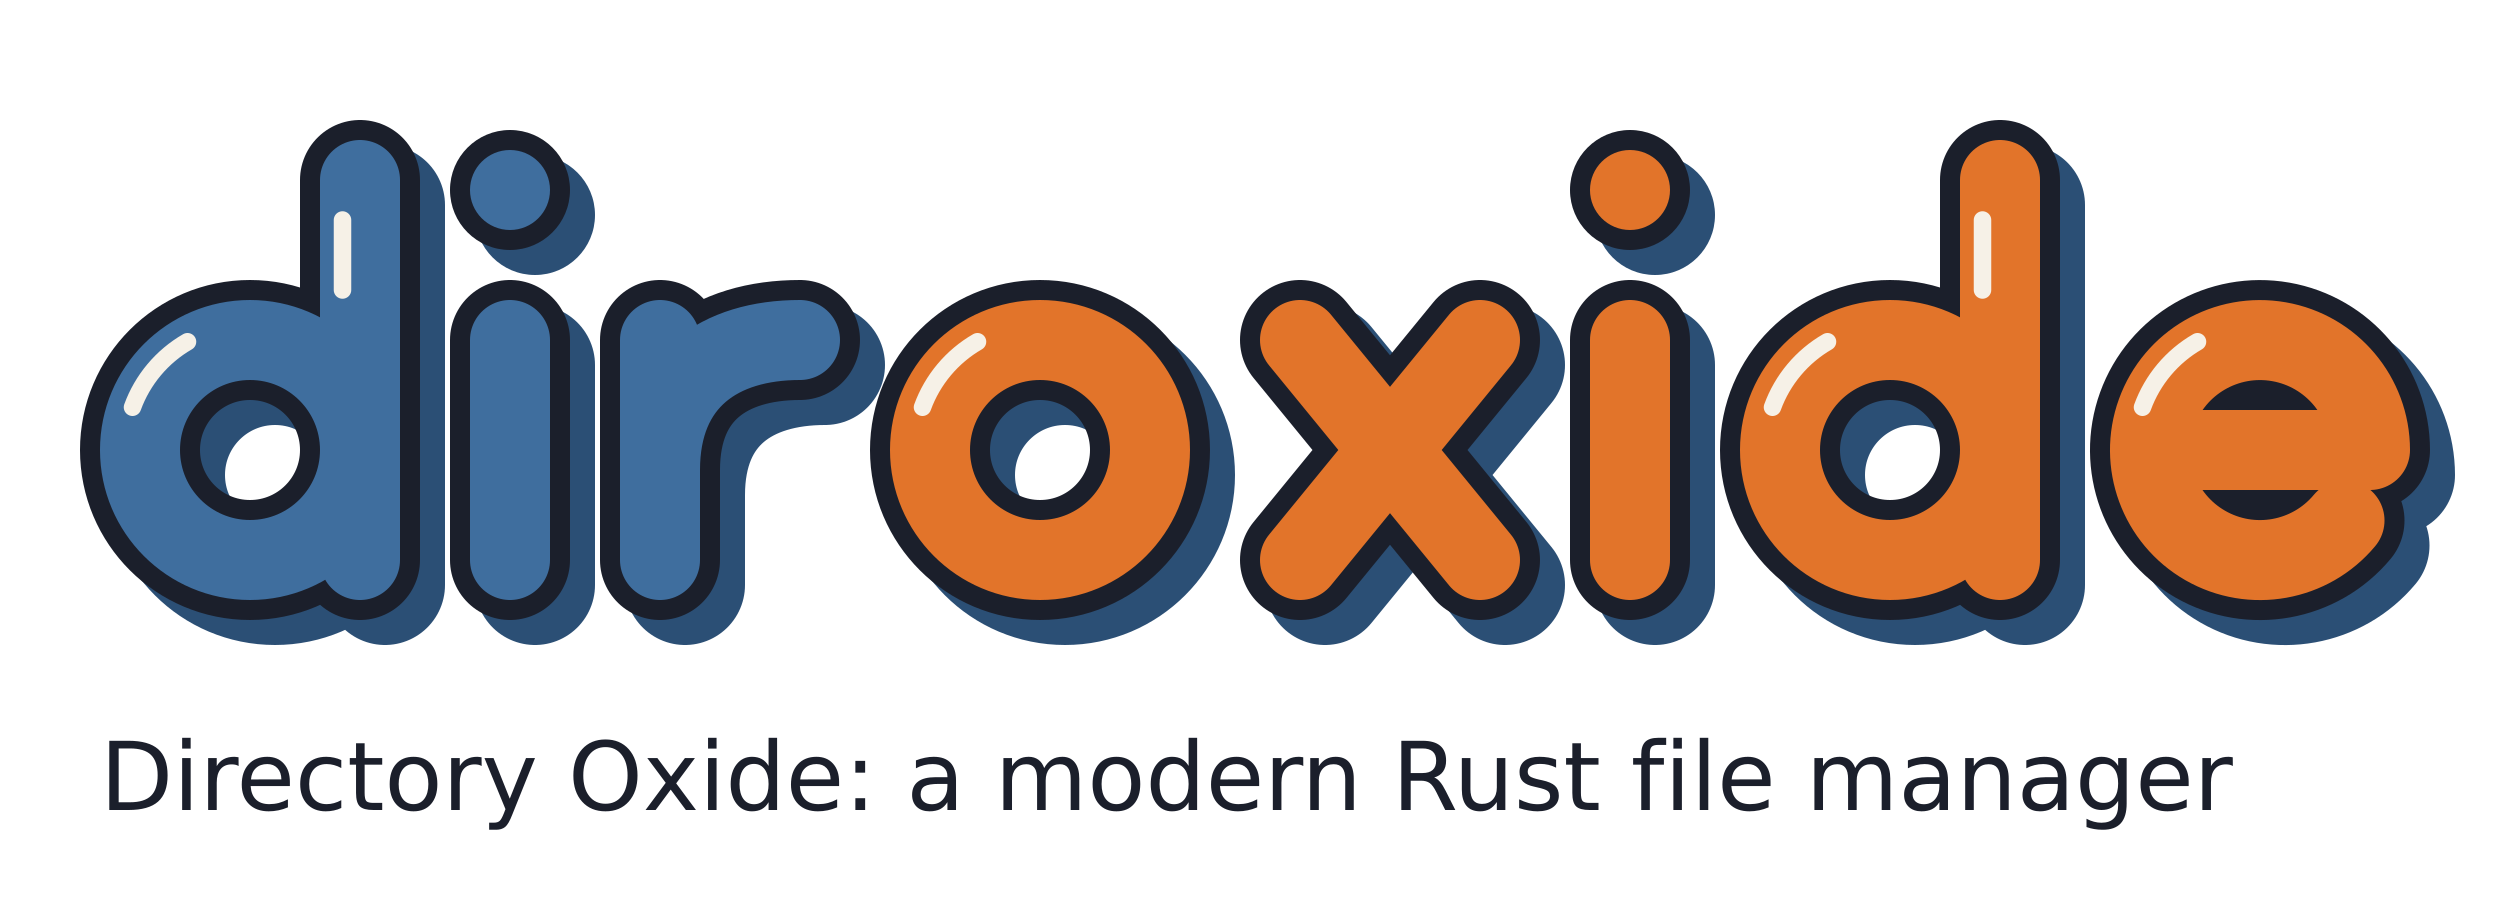
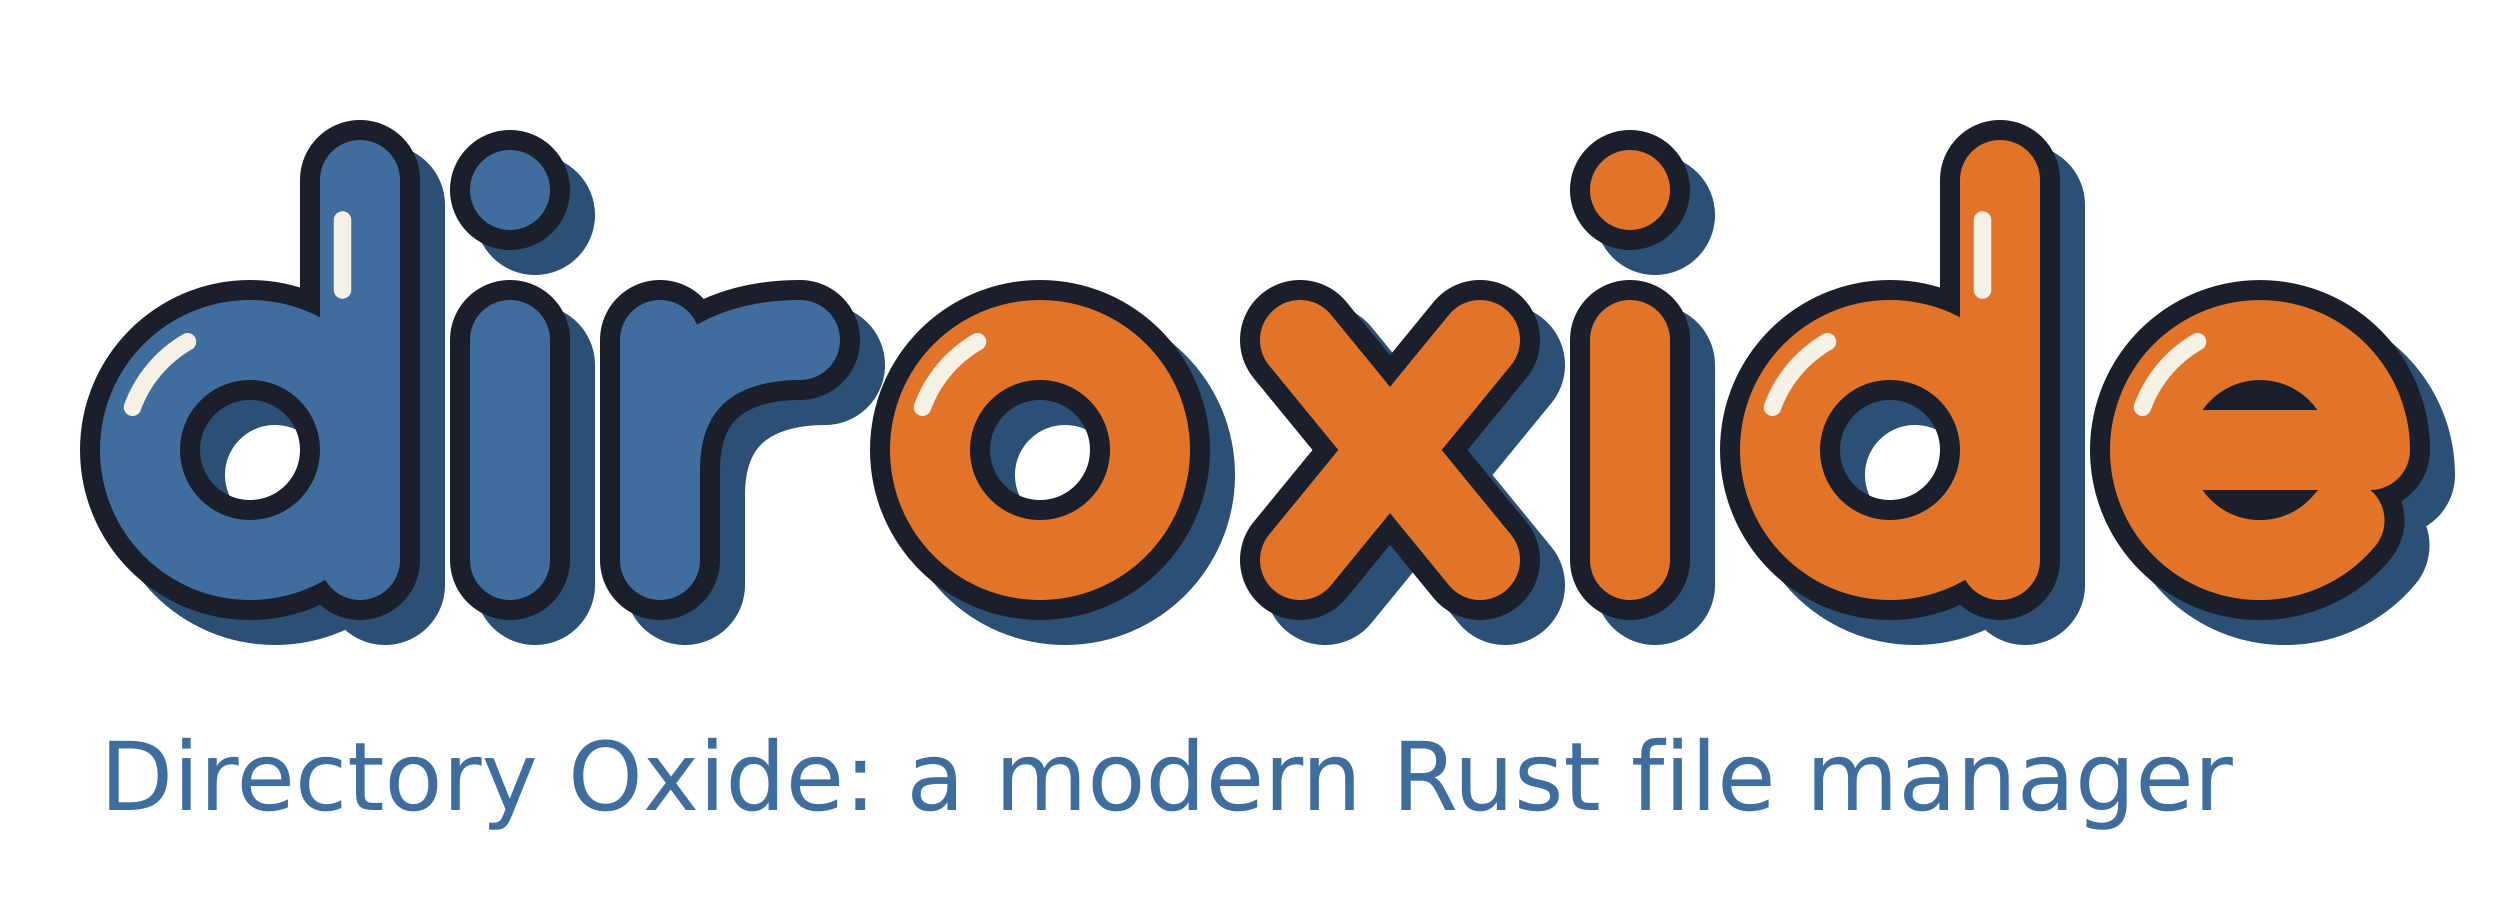
<svg xmlns="http://www.w3.org/2000/svg" viewBox="0 0 500 180" width="500" height="180" role="img" aria-labelledby="w-title w-desc">
  <defs>
    <style>
      .gl { fill: none; stroke-linecap: round; stroke-linejoin: round; }
+       /* The tagline is never black: steel blue on a light page, pale steel on a dark one. */
+       .tag { fill: #3f6e9e; }
+       @media (prefers-color-scheme: dark) { .tag { fill: #7ea6cc; } }
    </style>
  </defs>
  <g transform="translate(5 5)" class="gl" stroke="#2b4f75" stroke-width="24">
    <path d="M 72 90 A 22 22 0 1 1 28 90 A 22 22 0 1 1 72 90 Z M 72 36 L 72 112 M 102 68 L 102 112 M 132 68 L 132 112 M 132 94 C 132 76 144 68 160 68" />
    <path d="M 230 90 A 22 22 0 1 1 186 90 A 22 22 0 1 1 230 90 Z M 260 68 L 296 112 M 296 68 L 260 112 M 326 68 L 326 112 M 400 90 A 22 22 0 1 1 356 90 A 22 22 0 1 1 400 90 Z M 400 36 L 400 112 M 430 90 L 474 90 A 22 22 0 1 0 468.9 104.1" />
  </g>
  <g class="gl" stroke="#1b1f2b" stroke-width="24">
    <path d="M 72 90 A 22 22 0 1 1 28 90 A 22 22 0 1 1 72 90 Z M 72 36 L 72 112 M 102 68 L 102 112 M 132 68 L 132 112 M 132 94 C 132 76 144 68 160 68" />
    <path d="M 230 90 A 22 22 0 1 1 186 90 A 22 22 0 1 1 230 90 Z M 260 68 L 296 112 M 296 68 L 260 112 M 326 68 L 326 112 M 400 90 A 22 22 0 1 1 356 90 A 22 22 0 1 1 400 90 Z M 400 36 L 400 112 M 430 90 L 474 90 A 22 22 0 1 0 468.9 104.1" />
  </g>
  <path class="gl" stroke="#3f6e9e" stroke-width="16" d="M 72 90 A 22 22 0 1 1 28 90 A 22 22 0 1 1 72 90 Z M 72 36 L 72 112 M 102 68 L 102 112 M 132 68 L 132 112 M 132 94 C 132 76 144 68 160 68" />
  <path class="gl" stroke="#e2742a" stroke-width="16" d="M 230 90 A 22 22 0 1 1 186 90 A 22 22 0 1 1 230 90 Z M 260 68 L 296 112 M 296 68 L 260 112 M 326 68 L 326 112 M 400 90 A 22 22 0 1 1 356 90 A 22 22 0 1 1 400 90 Z M 400 36 L 400 112 M 430 90 L 474 90 A 22 22 0 1 0 468.9 104.1" />
  <circle cx="107" cy="43" r="12" fill="#2b4f75" />
  <circle cx="331" cy="43" r="12" fill="#2b4f75" />
  <circle cx="102" cy="38" r="12" fill="#1b1f2b" />
  <circle cx="326" cy="38" r="12" fill="#1b1f2b" />
  <circle cx="102" cy="38" r="8" fill="#3f6e9e" />
  <circle cx="326" cy="38" r="8" fill="#e2742a" />
  <path class="gl" stroke="#f6f1e7" stroke-width="3.5" d="M 26.5 81.45 A 25 25 0 0 1 37.5 68.35 M 184.5 81.45 A 25 25 0 0 1 195.5 68.35 M 354.5 81.45 A 25 25 0 0 1 365.5 68.35 M 428.5 81.45 A 25 25 0 0 1 439.5 68.35 M 68.5 44 L 68.5 58 M 396.5 44 L 396.5 58" />
-   <text x="20" y="162" font-family="'Atkinson Hyperlegible', Verdana, 'DejaVu Sans', Arial, sans-serif" font-size="19" fill="#1b1f2b" textLength="462" lengthAdjust="spacing">Directory Oxide: a modern Rust file manager</text>
+   <text x="20" y="162" font-family="'Atkinson Hyperlegible', Verdana, 'DejaVu Sans', Arial, sans-serif" font-size="19" class="tag" textLength="462" lengthAdjust="spacing">Directory Oxide: a modern Rust file manager</text>
</svg>
